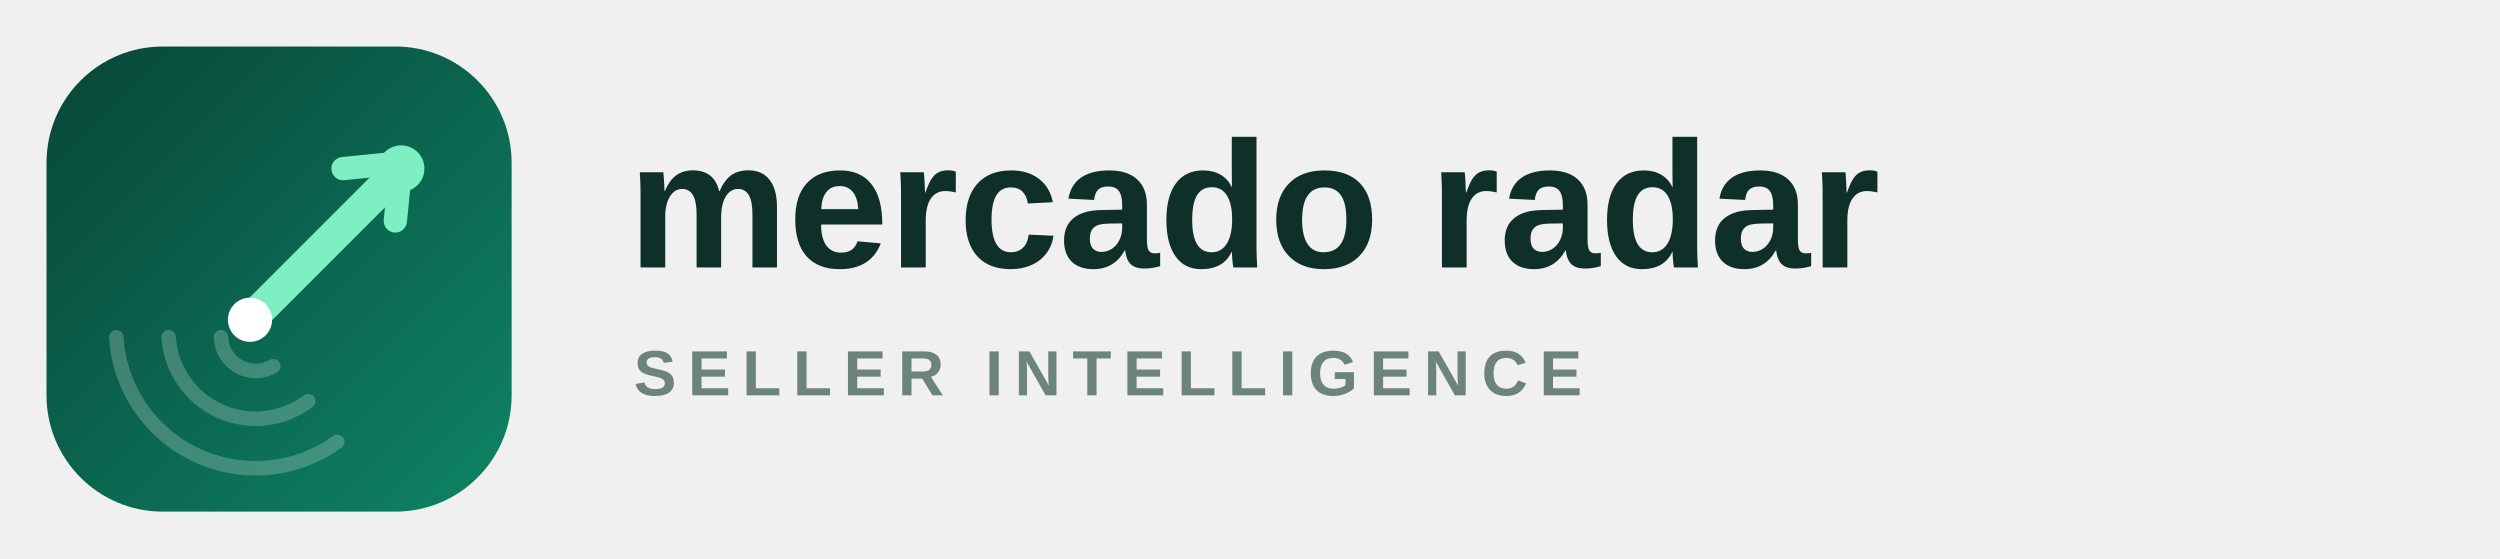
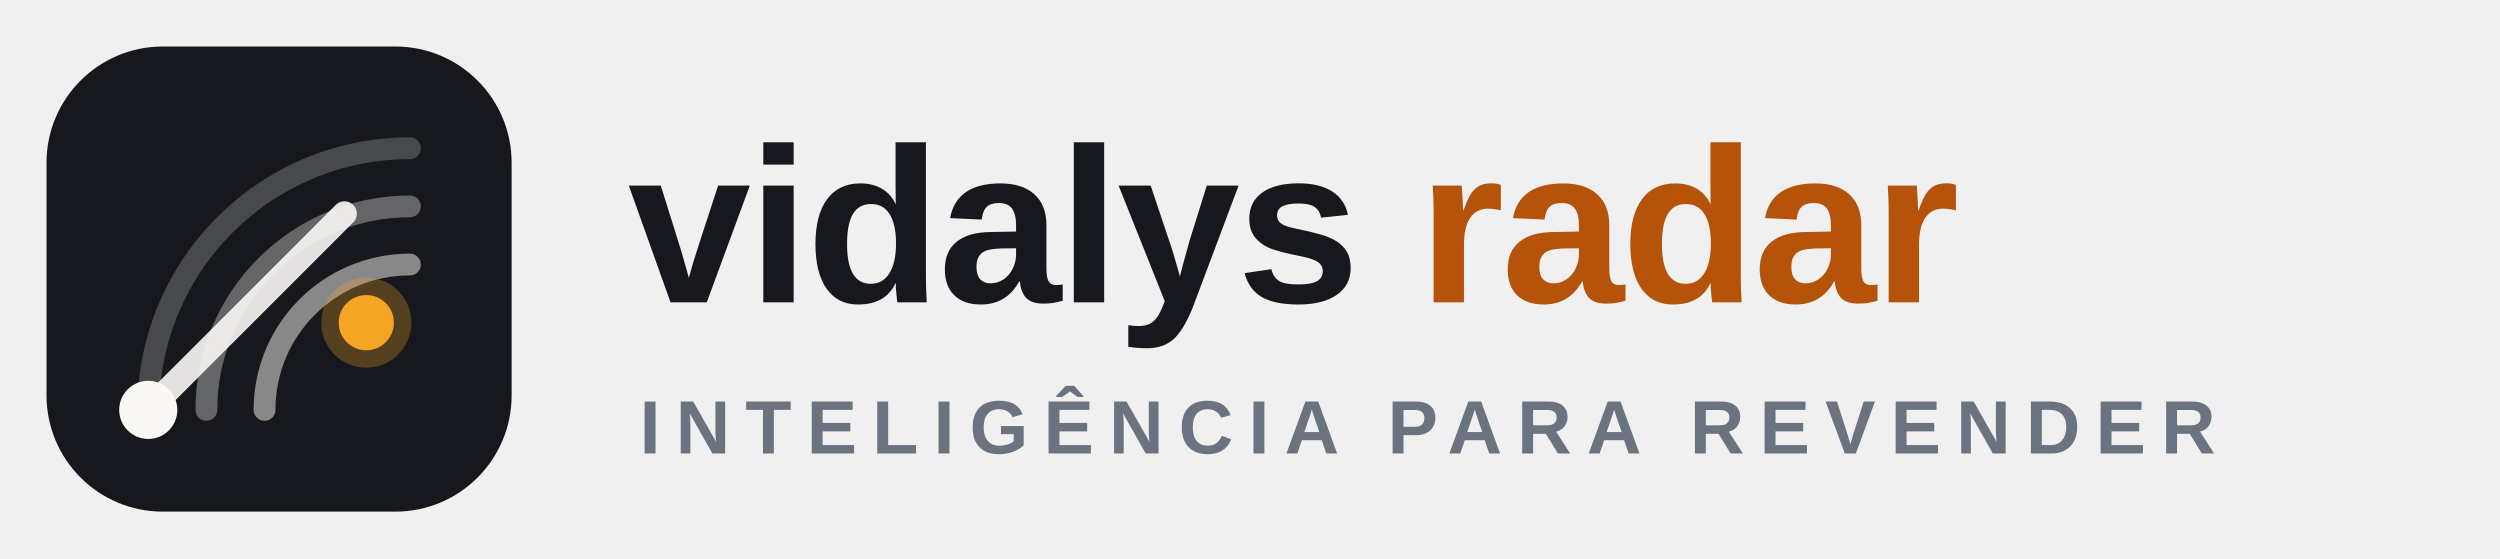
<svg xmlns="http://www.w3.org/2000/svg" viewBox="0 0 430 96">
-   <defs>
-     <linearGradient id="radar-g" x1="0" y1="0" x2="1" y2="1">
-       <stop stop-color="#084637" />
-       <stop offset="1" stop-color="#0E8465" />
-     </linearGradient>
-   </defs>
-   <g transform="translate(8 8)">
-     <rect width="80" height="80" rx="20" fill="url(#radar-g)" />
-     <g fill="none" stroke="#FFFFFF" stroke-linecap="round" opacity=".22">
-       <path d="M12 50a24 24 0 0 0 38 18" stroke-width="2.5" />
-       <path d="M21 50a15 15 0 0 0 24 11" stroke-width="2.5" />
-       <path d="M30 50a6 6 0 0 0 9 5" stroke-width="2.5" />
+   <g transform="translate(8 8) scale(1.25)">
+     <rect width="64" height="64" rx="16" fill="#16181D" />
+     <g fill="none" stroke="#FAF8F5" stroke-linecap="round">
+       <path d="M14 50a36 36 0 0 1 36-36" stroke-width="3" opacity=".22" />
+       <path d="M22 50a28 28 0 0 1 28-28" stroke-width="3" opacity=".34" />
+       <path d="M30 50a20 20 0 0 1 20-20" stroke-width="3" opacity=".5" />
    </g>
-     <path d="M35 47 61 21" stroke="#7DEFC3" stroke-width="5.5" stroke-linecap="round" />
-     <path d="m51 21 10-1-1 10" fill="none" stroke="#7DEFC3" stroke-width="4" stroke-linecap="round" stroke-linejoin="round" />
-     <circle cx="35" cy="47" r="3.8" fill="#FFFFFF" />
-     <circle cx="61" cy="21" r="4" fill="#7DEFC3" />
+     <path d="M14 50 41 23" stroke="#FAF8F5" stroke-width="3.4" stroke-linecap="round" opacity=".9" />
+     <circle cx="14" cy="50" r="4" fill="#FAF8F5" />
+     <circle cx="44" cy="38" r="6.2" fill="#F5A524" opacity=".28" />
+     <circle cx="44" cy="38" r="3.8" fill="#F5A524" />
  </g>
-   <text x="108" y="46" font-family="Segoe UI Variable,Segoe UI,Arial,sans-serif" font-size="31" font-weight="700" fill="#0E3028">mercado radar</text>
-   <text x="109" y="68" font-family="Segoe UI Variable,Segoe UI,Arial,sans-serif" font-size="11" font-weight="700" letter-spacing="2" fill="#6D847A">SELLER INTELLIGENCE</text>
+   <text x="108" y="52" font-family="IBM Plex Sans, Segoe UI, Arial, sans-serif" font-size="38" font-weight="700" fill="#16181D" letter-spacing="-0.5">vidalys <tspan fill="#B45309">radar</tspan>
+   </text>
+   <text x="110" y="78" font-family="IBM Plex Sans, Segoe UI, Arial, sans-serif" font-size="13" font-weight="600" fill="#6B7280" letter-spacing="2.6">INTELIGÊNCIA PARA REVENDER</text>
</svg>
